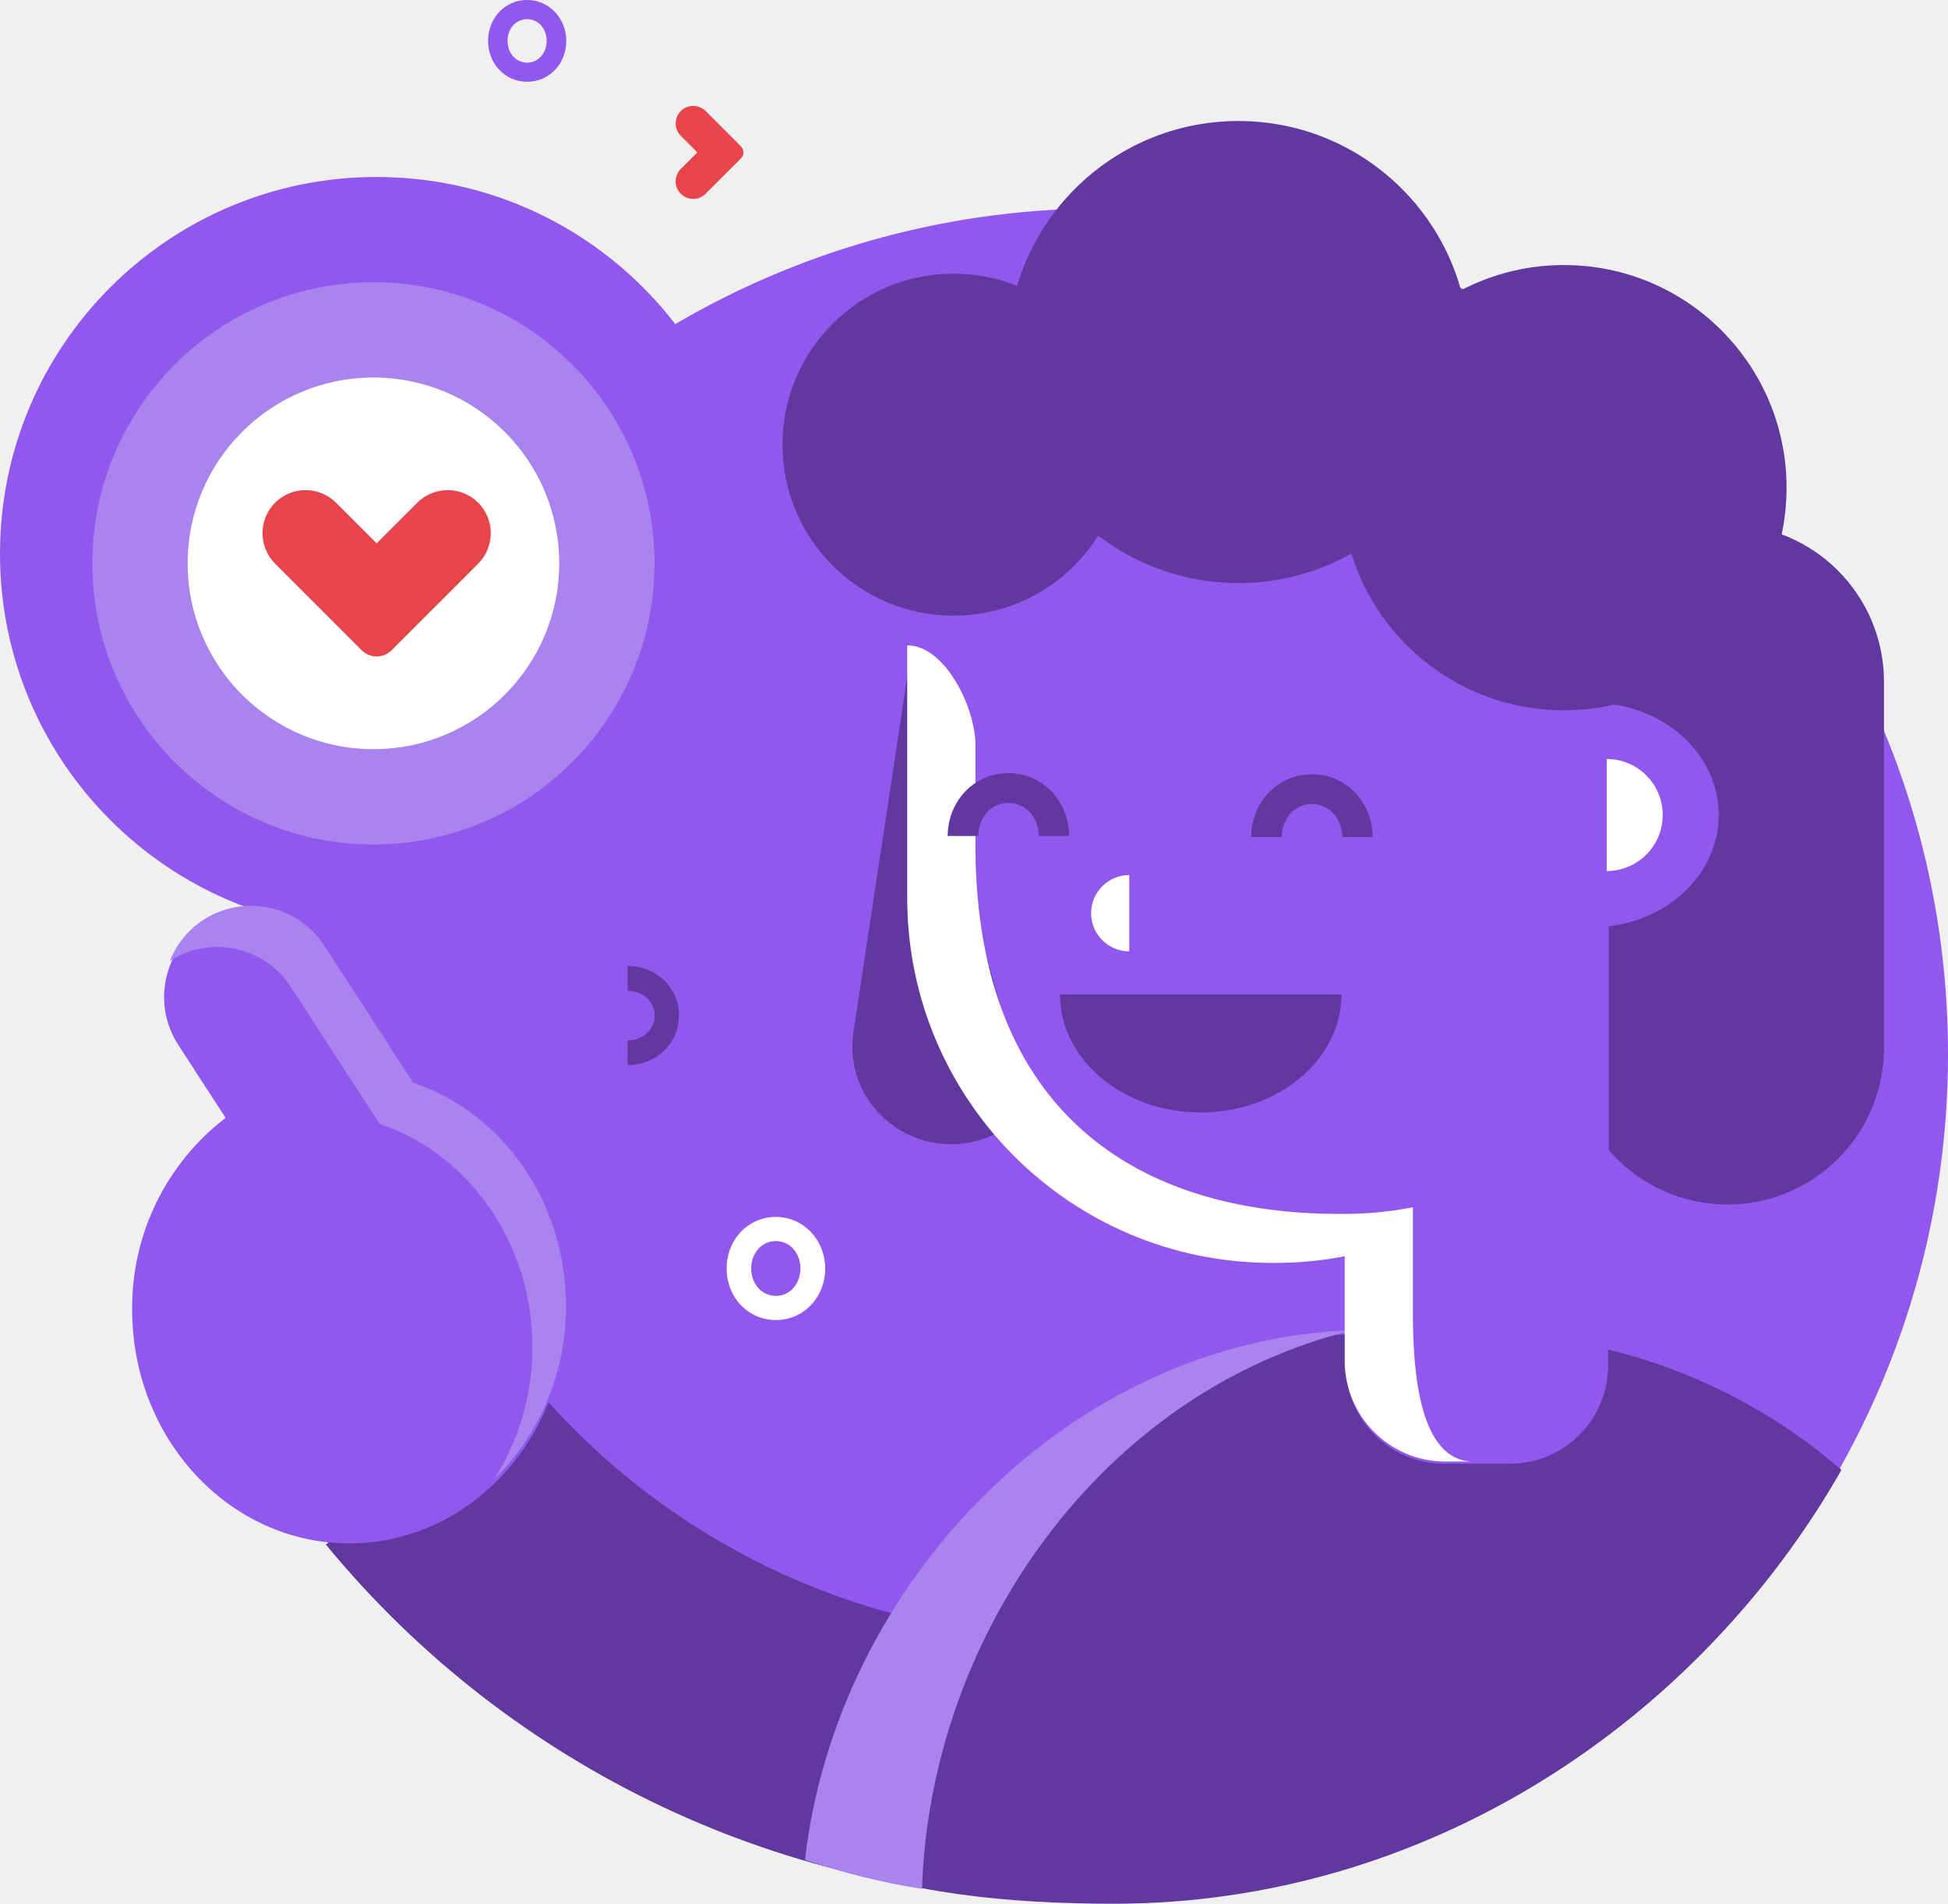
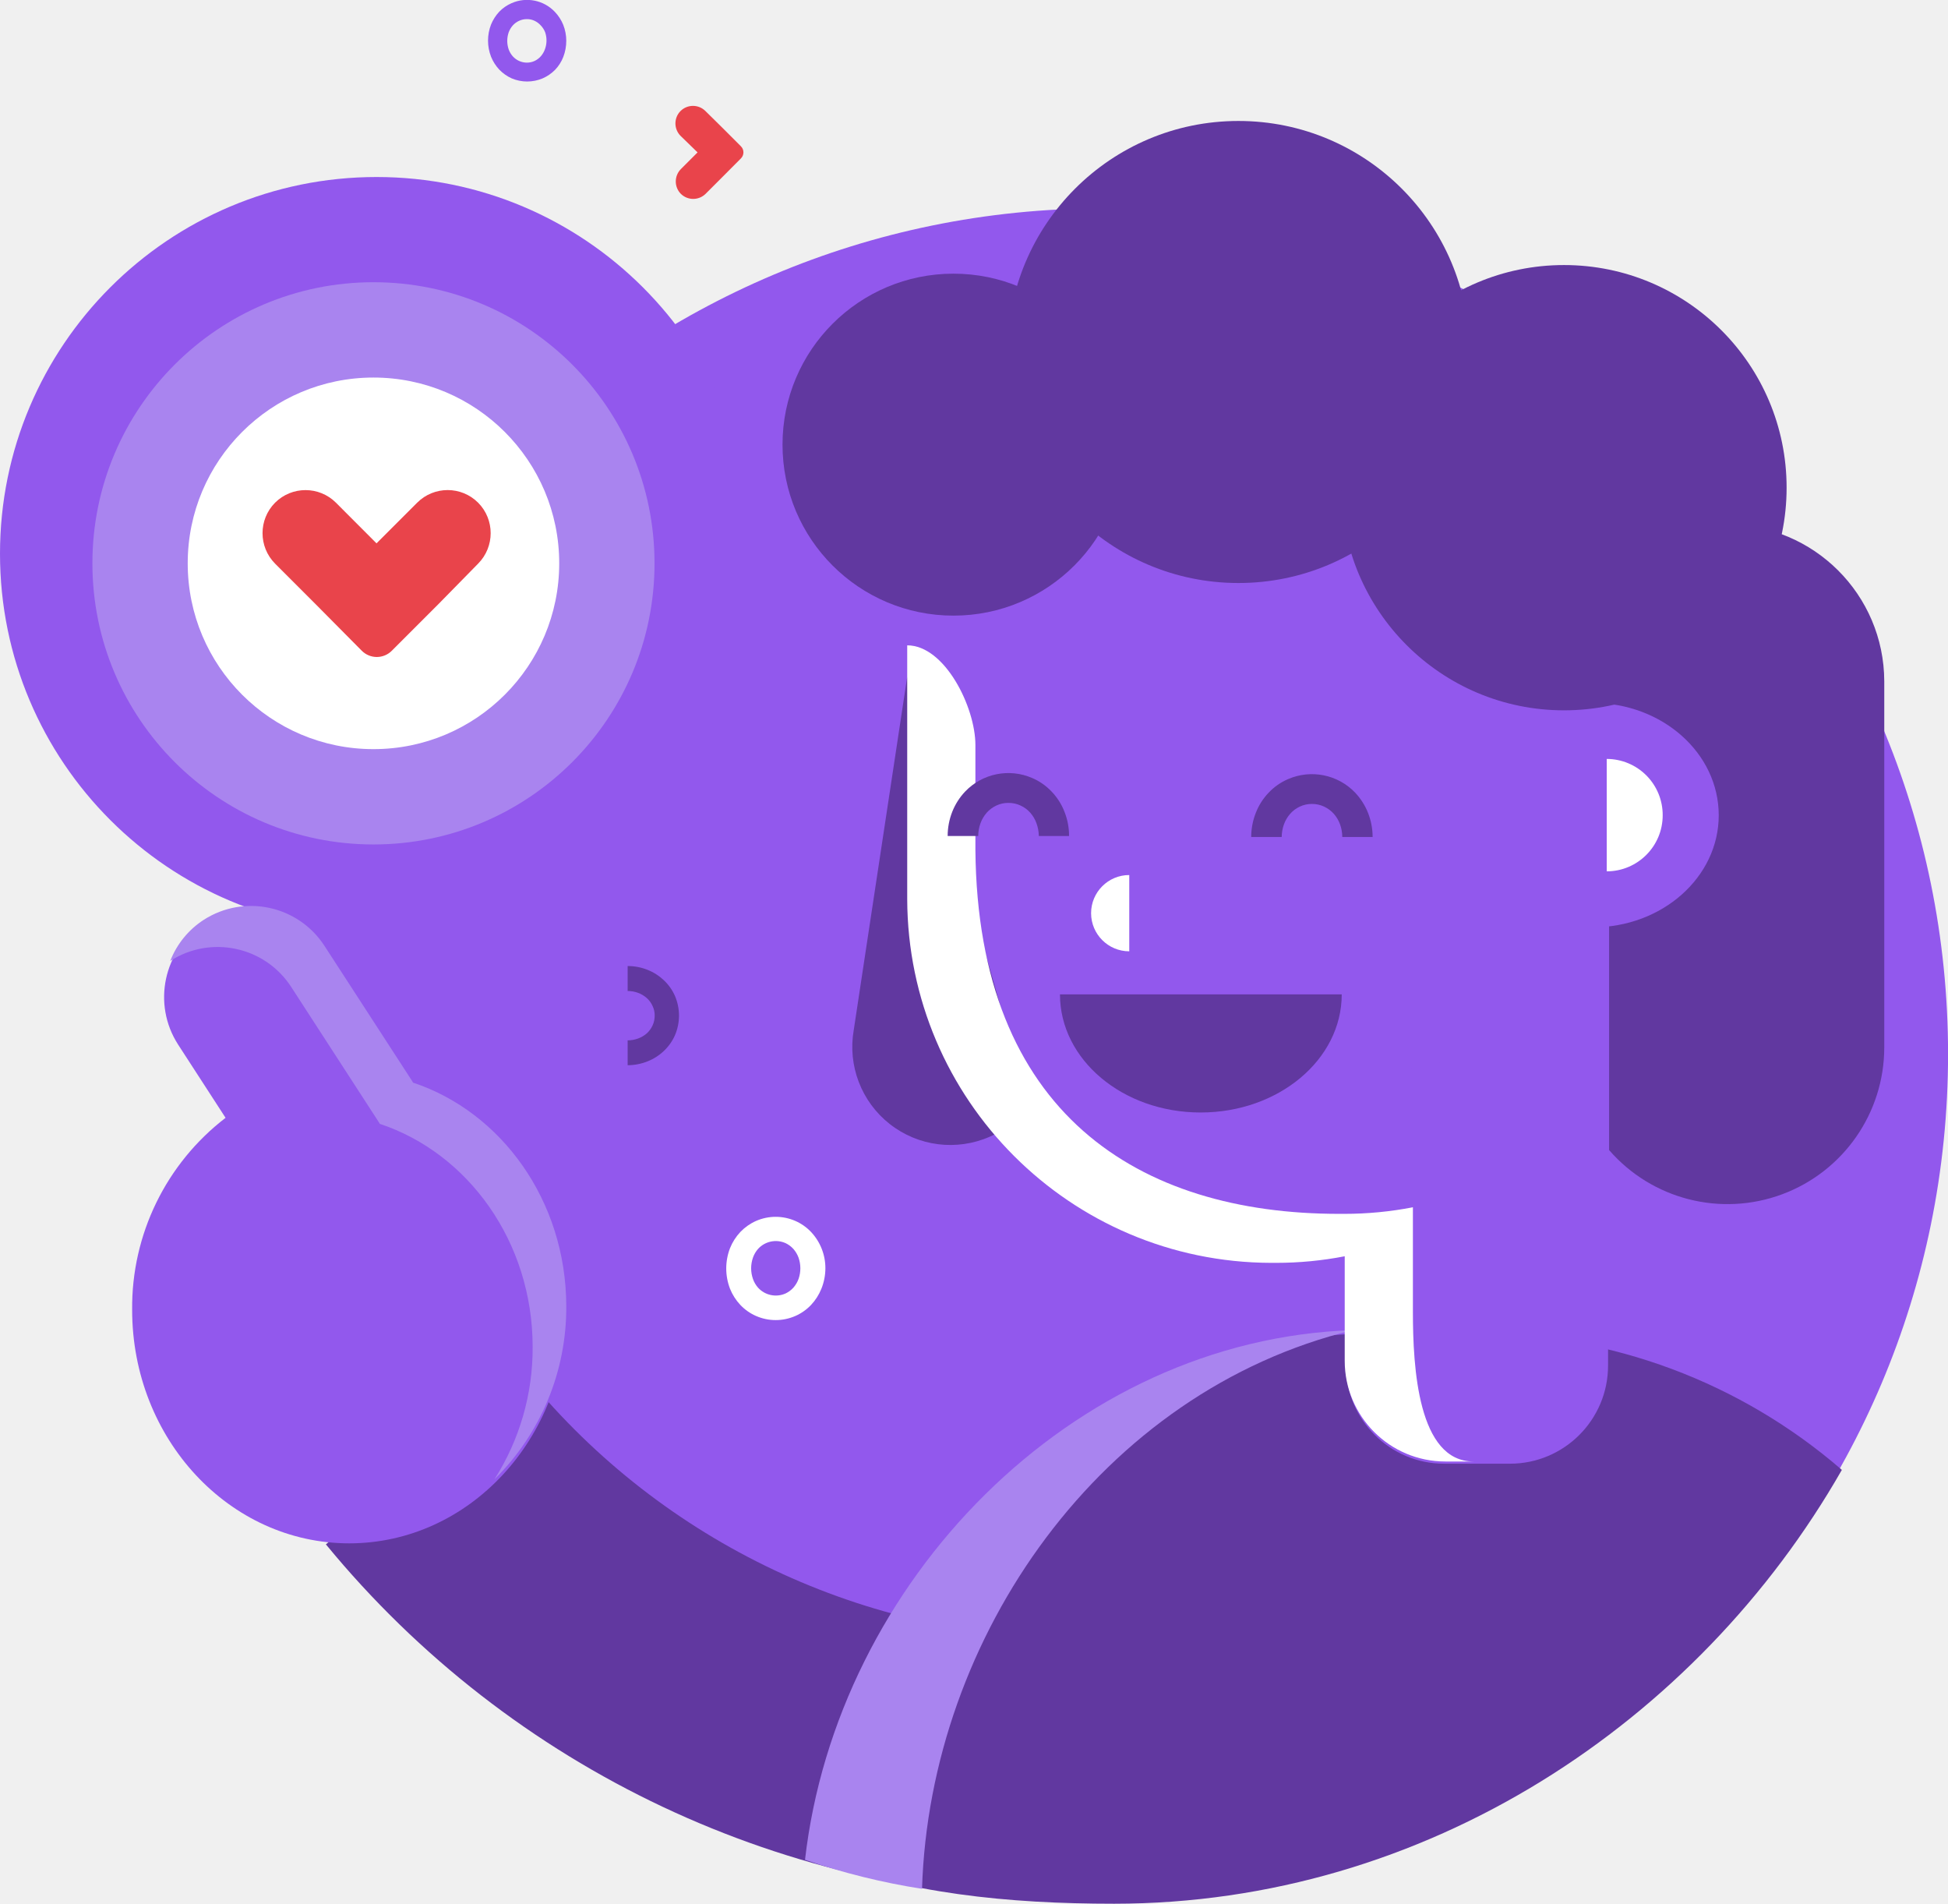
<svg xmlns="http://www.w3.org/2000/svg" width="248.542" height="242.836" viewBox="0 0 248.542 242.836">
-   <defs>
-     <style>
-       .prefix__cls-1{fill:#9258ed}.prefix__cls-2{fill:#6138a0}.prefix__cls-3{fill:#a984ef}.prefix__cls-4{fill:#fff}.prefix__cls-5{fill:#e9444b}
-     </style>
-   </defs>
-   <g id="prefix__wiz1" transform="translate(-1753.347 -3040.272)">
-     <circle id="prefix__Ellipse_12" cx="107.885" cy="107.885" r="107.885" class="prefix__cls-1" data-name="Ellipse 12" transform="translate(1786.119 3066.855)" />
-     <path id="prefix__Path_114" d="M1841.791 3106.325l-6.823 45.058a12.571 12.571 0 0 0 .722 6.795 12.7 12.7 0 0 0 21.637 3" class="prefix__cls-2" data-name="Path 114" transform="translate(27.309 20.275)" />
-     <path id="prefix__Path_115" d="M1962.27 3186.459a71.23 71.23 0 0 0-46.6-17.374h-13.486c-36.876 0-67.47 30.869-71.214 66.8 11.949 4.627 24.927 5.91 38.509 5.91 39.764-.004 74.421-23.095 92.791-55.336z" class="prefix__cls-2" data-name="Path 115" transform="translate(26.026 41.317)" />
-     <g id="prefix__Group_43" data-name="Group 43" transform="translate(1794.927 3216.052)">
-       <path id="prefix__Path_116" d="M1880.609 3239.891a124.239 124.239 0 0 1-96.123-45.328l25.748-21.247a90.96 90.96 0 0 0 70.375 33.192z" class="prefix__cls-2" data-name="Path 116" transform="translate(-1784.487 -3173.316)" />
+   <g id="prefix__wiz1">
+     <circle id="prefix__Ellipse_12" cx="107.89" cy="107.89" r="107.89" fill="#9258ed" data-name="Ellipse 12" transform="translate(32.77 26.58)" />
+     <path id="prefix__Path_114" d="M115.75 86.33l-6.82 45.05A12.51 12.51 0 0 0 126.28 145a12.82 12.82 0 0 0 5-3.79" fill="#6138a0" data-name="Path 114" />
+     <path id="prefix__Path_115" d="M235 187.5a71.2 71.2 0 0 0-46.6-17.37h-13.54c-36.87 0-67.47 30.87-71.21 66.8 11.95 4.62 24.93 5.91 38.51 5.91 39.76-.01 74.42-23.1 92.84-55.34z" fill="#6138a0" data-name="Path 115" />
+     <g id="prefix__Group_43" data-name="Group 43">
+       <path id="prefix__Path_116" d="M137.7 242.35A124.2 124.2 0 0 1 41.58 197l25.75-21.24A91 91 0 0 0 137.7 209z" fill="#6138a0" data-name="Path 116" />
    </g>
-     <path id="prefix__Path_117" d="M1900.2 3168.744c-36.009 1.163-65.888 32.222-69.935 67.572a87.667 87.667 0 0 0 14.935 3.7c.988-32.216 22.9-63.491 55-71.272z" class="prefix__cls-3" data-name="Path 117" transform="translate(25.788 41.203)" />
-     <rect id="prefix__Rectangle_11" width="33.445" height="51.191" class="prefix__cls-1" data-name="Rectangle 11" rx="12.523" transform="translate(1925.073 3175.793)" />
-     <path id="prefix__Path_118" d="M1910.96 3207.438h-2.27a12.839 12.839 0 0 1-12.838-12.839v-13.347a46.058 46.058 0 0 1-8.746.844h-.671a46.536 46.536 0 0 1-46.4-46.4v-32.372c4.806 0 8.7 7.9 8.7 12.708v13.418c.3 33.624 20.88 46.4 46.4 46.4h.67a46.118 46.118 0 0 0 8.746-.843v13.346c0 7.091.654 19.086 7.744 19.086" class="prefix__cls-4" data-name="Path 118" transform="translate(29.064 19.269)" />
-     <path id="prefix__Path_119" d="M1922.916 3097.666a20.052 20.052 0 0 0-18.061 11.481h2.959v68.318a19.969 19.969 0 0 0 35.109-13.059v-46.736a20.065 20.065 0 0 0-20.007-20.004z" class="prefix__cls-2" data-name="Path 119" transform="translate(50.797 9.508)" />
-     <path id="prefix__Path_120" d="M1921.611 3123.121c0 7.893-7.2 14.292-16.079 14.292v-28.587c8.879.001 16.079 6.401 16.079 14.295z" class="prefix__cls-1" data-name="Path 120" transform="translate(51.024 21.114)" />
-     <path id="prefix__Path_121" d="M1914.016 3121.326a7.147 7.147 0 0 1-7.146 7.147v-14.293a7.147 7.147 0 0 1 7.146 7.146z" class="prefix__cls-4" data-name="Path 121" transform="translate(51.473 22.908)" />
-     <path id="prefix__Path_122" d="M1855.525 3123.551a4.808 4.808 0 0 0-.283-1.6 4.2 4.2 0 0 0-.8-1.367 3.785 3.785 0 0 0-1.238-.916 3.631 3.631 0 0 0-1.559-.338 3.524 3.524 0 0 0-1.544.338 3.82 3.82 0 0 0-1.222.916 4.2 4.2 0 0 0-.8 1.367 4.808 4.808 0 0 0-.283 1.6h-3.894a8.428 8.428 0 0 1 .59-3.1 7.985 7.985 0 0 1 1.641-2.573 7.63 7.63 0 0 1 2.459-1.72 7.752 7.752 0 0 1 6.11 0 7.657 7.657 0 0 1 2.46 1.72 8.012 8.012 0 0 1 1.641 2.573 8.426 8.426 0 0 1 .59 3.1z" class="prefix__cls-2" data-name="Path 122" transform="translate(30.359 23.363)" />
-     <path id="prefix__Path_123" d="M1884.525 3123.651a4.813 4.813 0 0 0-.283-1.6 4.2 4.2 0 0 0-.8-1.367 3.751 3.751 0 0 0-1.238-.917 3.638 3.638 0 0 0-1.559-.337 3.529 3.529 0 0 0-1.544.337 3.788 3.788 0 0 0-1.222.917 4.208 4.208 0 0 0-.8 1.367 4.819 4.819 0 0 0-.283 1.6h-3.893a8.411 8.411 0 0 1 .59-3.095 7.991 7.991 0 0 1 1.641-2.573 7.63 7.63 0 0 1 2.46-1.72 7.747 7.747 0 0 1 6.11 0 7.658 7.658 0 0 1 2.459 1.72 8.014 8.014 0 0 1 1.641 2.573 8.409 8.409 0 0 1 .59 3.095z" class="prefix__cls-2" data-name="Path 123" transform="translate(40.082 23.397)" />
-     <circle id="prefix__Ellipse_13" cx="29.469" cy="29.469" r="29.469" class="prefix__cls-2" data-name="Ellipse 13" transform="translate(1881.887 3055.708)" />
-     <circle id="prefix__Ellipse_14" cx="21.812" cy="21.812" r="21.812" class="prefix__cls-2" data-name="Ellipse 14" transform="translate(1853.187 3075.18)" />
-     <circle id="prefix__Ellipse_15" cx="28.399" cy="28.399" r="28.399" class="prefix__cls-2" data-name="Ellipse 15" transform="translate(1924.493 3074.082)" />
-     <path id="prefix__Path_124" d="M1854.628 3136.67c0 8.318 8.038 15.061 17.954 15.061s17.954-6.743 17.954-15.061z" class="prefix__cls-2" data-name="Path 124" transform="translate(33.957 30.449)" />
-     <path id="prefix__Path_125" d="M1801.856 3151.146c-.049-.082-.091-.167-.143-.249l-11.186-17.243a11.173 11.173 0 0 0-15.411-3.285 11.176 11.176 0 0 0-3.285 15.411l6.065 9.351a30.448 30.448 0 0 0-11.921 24.485c0 16.455 12.4 29.794 27.693 29.794s27.694-13.34 27.694-29.794c.002-13.39-8.206-24.716-19.506-28.47z" class="prefix__cls-1" data-name="Path 125" transform="translate(4.234 27.738)" />
-     <circle id="prefix__Ellipse_16" cx="48.054" cy="48.054" r="48.054" class="prefix__cls-1" data-name="Ellipse 16" transform="translate(1753.347 3062.847)" />
-     <circle id="prefix__Ellipse_17" cx="35.859" cy="35.859" r="35.859" class="prefix__cls-3" data-name="Ellipse 17" transform="translate(1765.134 3076.274)" />
-     <circle id="prefix__Ellipse_18" cx="23.703" cy="23.703" r="23.703" class="prefix__cls-4" data-name="Ellipse 18" transform="translate(1777.29 3088.429)" />
-     <path id="prefix__Path_126" d="M1780.034 3090.1a5.515 5.515 0 0 0 0 7.775l5.183 5.184 5.865 5.864a2.7 2.7 0 0 0 3.819 0l5.866-5.864 5.184-5.184a5.514 5.514 0 0 0 0-7.775 5.514 5.514 0 0 0-7.775 0l-5.184 5.183-5.182-5.183a5.514 5.514 0 0 0-7.776 0z" class="prefix__cls-5" data-name="Path 126" transform="translate(8.41 14.297)" />
-     <path id="prefix__Path_127" d="M1800.6 3150.766c-.049-.081-.091-.167-.143-.247l-11.184-17.245a11.176 11.176 0 0 0-15.412-3.285 11.058 11.058 0 0 0-4.276 5.25 11.176 11.176 0 0 1 15.405 3.289l11.186 17.244c.052.082.093.167.143.249 11.3 3.757 19.507 15.081 19.507 28.469a31.237 31.237 0 0 1-4.873 16.876 30.756 30.756 0 0 0 9.155-22.13c.003-13.389-8.208-24.714-19.508-28.47z" class="prefix__cls-3" data-name="Path 127" transform="translate(5.445 27.611)" />
-     <path id="prefix__Path_128" d="M1818.563 3063a2.247 2.247 0 0 0 3.167 0l2.111-2.111 2.389-2.391a1.1 1.1 0 0 0 0-1.554l-2.389-2.39-2.111-2.112a2.248 2.248 0 0 0-3.167 0 2.247 2.247 0 0 0 0 3.168l2.111 2.111-2.111 2.11a2.247 2.247 0 0 0 0 3.169z" class="prefix__cls-5" data-name="Path 128" transform="translate(21.646 1.991)" />
-     <path id="prefix__Path_129" d="M1834.866 3167.084a6.47 6.47 0 0 1-1.33 2.085 6.2 6.2 0 0 1-1.995 1.4 6.29 6.29 0 0 1-4.955 0 6.206 6.206 0 0 1-1.995-1.4 6.467 6.467 0 0 1-1.33-2.085 7.135 7.135 0 0 1 0-5.164 6.512 6.512 0 0 1 1.33-2.087 6.278 6.278 0 0 1 1.981-1.395 5.947 5.947 0 0 1 2.465-.508 6.035 6.035 0 0 1 2.477.508 6.231 6.231 0 0 1 1.995 1.395 6.724 6.724 0 0 1 1.839 4.668 6.849 6.849 0 0 1-.482 2.583zm-2.908-3.951a3.421 3.421 0 0 0-.651-1.108 3.1 3.1 0 0 0-.991-.744 2.888 2.888 0 0 0-1.252-.273 2.973 2.973 0 0 0-1.265.273 3.054 3.054 0 0 0-1 .744 3.424 3.424 0 0 0-.652 1.108 4.11 4.11 0 0 0 0 2.739 3.432 3.432 0 0 0 .652 1.108 3.04 3.04 0 0 0 1 .743 2.951 2.951 0 0 0 1.265.274 2.868 2.868 0 0 0 1.252-.274 3.084 3.084 0 0 0 .991-.743 3.428 3.428 0 0 0 .651-1.108 4.1 4.1 0 0 0 0-2.739z" class="prefix__cls-4" data-name="Path 129" transform="translate(23.279 37.577)" />
-     <path id="prefix__Path_130" d="M1809.579 3053.119a5.136 5.136 0 0 1-1.057 1.653 4.929 4.929 0 0 1-1.583 1.109 5.023 5.023 0 0 1-3.933 0 4.92 4.92 0 0 1-1.583-1.109 5.137 5.137 0 0 1-1.057-1.653 5.681 5.681 0 0 1 0-4.1 5.12 5.12 0 0 1 1.057-1.655 4.982 4.982 0 0 1 1.571-1.109 4.759 4.759 0 0 1 1.957-.4 4.843 4.843 0 0 1 1.968.4 4.972 4.972 0 0 1 1.582 1.109 5.255 5.255 0 0 1 1.066 1.655 5.341 5.341 0 0 1 .393 2.05 5.5 5.5 0 0 1-.381 2.05zm-2.309-3.138a2.739 2.739 0 0 0-.518-.88 2.455 2.455 0 0 0-.786-.587 2.238 2.238 0 0 0-.994-.219 2.312 2.312 0 0 0-1 .219 2.407 2.407 0 0 0-.8.587 2.8 2.8 0 0 0-.52.88 3.312 3.312 0 0 0 0 2.175 2.716 2.716 0 0 0 .52.878 2.367 2.367 0 0 0 .8.59 2.339 2.339 0 0 0 1 .218 2.264 2.264 0 0 0 .994-.218 2.414 2.414 0 0 0 .786-.59 2.655 2.655 0 0 0 .518-.878 3.259 3.259 0 0 0 0-2.175z" class="prefix__cls-1" data-name="Path 130" transform="translate(15.636 -5.581)" />
-     <path id="prefix__Path_131" d="M1813.321 3143.452a3.978 3.978 0 0 0 1.307-.231 3.444 3.444 0 0 0 1.117-.657 3.081 3.081 0 0 0 .749-1.012 2.97 2.97 0 0 0 .276-1.274 2.887 2.887 0 0 0-.276-1.262 3.13 3.13 0 0 0-.749-1 3.443 3.443 0 0 0-1.117-.657 3.934 3.934 0 0 0-1.307-.23v-3.183a6.867 6.867 0 0 1 2.53.483 6.546 6.546 0 0 1 2.1 1.339 6.25 6.25 0 0 1 1.406 2.011 6.339 6.339 0 0 1 0 4.994 6.246 6.246 0 0 1-1.406 2.01 6.54 6.54 0 0 1-2.1 1.34 6.892 6.892 0 0 1-2.53.484z" class="prefix__cls-2" data-name="Path 131" transform="translate(20.108 29.536)" />
-     <path id="prefix__Path_132" d="M1857.606 3130.134a4.864 4.864 0 0 0 4.865 4.864v-9.729a4.864 4.864 0 0 0-4.865 4.865z" class="prefix__cls-4" data-name="Path 132" transform="translate(34.956 26.626)" />
+     <path id="prefix__Path_117" d="M172.64 169.67c-36 1.17-65.89 32.22-69.93 67.57a87.111 87.111 0 0 0 14.93 3.7c.99-32.21 22.9-63.49 55-71.27z" fill="#a984ef" data-name="Path 117" />
+     <rect id="prefix__Rectangle_11" width="33.44" height="51.19" fill="#9258ed" data-name="Rectangle 11" rx="12.52" transform="translate(171.73 135.52)" />
+     <path id="prefix__Path_118" d="M186.68 186.43h-2.27a12.84 12.84 0 0 1-12.84-12.84v-13.34a45.839 45.839 0 0 1-8.75.84h-.67a46.54 46.54 0 0 1-46.4-46.4V82.32c4.81 0 8.7 7.9 8.7 12.71v13.41c.3 33.63 20.88 46.4 46.4 46.4h.67a45.838 45.838 0 0 0 8.75-.84v13.35c0 7.09.65 19.08 7.74 19.08" fill="#fff" data-name="Path 118" />
+     <path id="prefix__Path_119" d="M220.37 66.9a20.08 20.08 0 0 0-18.07 11.48h3v68.32a20 20 0 0 0 35.11-13.06V86.9a20.06 20.06 0 0 0-20.04-20z" fill="#6138a0" data-name="Path 119" />
+     <path id="prefix__Path_120" d="M219.29 104c0 7.89-7.2 14.29-16.08 14.29V89.67c8.88 0 16.08 6.4 16.08 14.33z" fill="#9258ed" data-name="Path 120" />
+     <path id="prefix__Path_121" d="M212.14 104a7.15 7.15 0 0 1-7.14 7.15V96.81a7.15 7.15 0 0 1 7.14 7.19z" fill="#fff" data-name="Path 121" />
+     <path id="prefix__Path_122" d="M132.54 106.64a4.82 4.82 0 0 0-.29-1.6 4.11 4.11 0 0 0-.8-1.37 3.69 3.69 0 0 0-1.23-.91 3.51 3.51 0 0 0-1.56-.34 3.47 3.47 0 0 0-1.55.34 3.9 3.9 0 0 0-1.22.91 4.29 4.29 0 0 0-.8 1.37 4.81 4.81 0 0 0-.28 1.6h-3.9a8.45 8.45 0 0 1 .59-3.1 8.06 8.06 0 0 1 1.64-2.57 7.63 7.63 0 0 1 8.57-1.72 7.44 7.44 0 0 1 2.46 1.72 7.73 7.73 0 0 1 1.64 2.57 8.25 8.25 0 0 1 .59 3.1z" fill="#6138a0" data-name="Path 122" />
+     <path id="prefix__Path_123" d="M171.26 106.77a4.9 4.9 0 0 0-.28-1.6 4.24 4.24 0 0 0-.8-1.36 3.86 3.86 0 0 0-1.24-.92 3.65 3.65 0 0 0-1.56-.34 3.57 3.57 0 0 0-1.54.34 3.72 3.72 0 0 0-1.23.92 4.24 4.24 0 0 0-.8 1.36 4.9 4.9 0 0 0-.28 1.6h-3.89a8.36 8.36 0 0 1 .59-3.09 7.73 7.73 0 0 1 1.64-2.57 7.39 7.39 0 0 1 2.46-1.72 7.63 7.63 0 0 1 8.57 1.72 8.06 8.06 0 0 1 1.64 2.57 8.36 8.36 0 0 1 .59 3.09z" fill="#6138a0" data-name="Path 123" />
+     <circle id="prefix__Ellipse_13" cx="29.47" cy="29.47" r="29.47" fill="#6138a0" data-name="Ellipse 13" transform="translate(128.54 15.43)" />
+     <circle id="prefix__Ellipse_14" cx="21.81" cy="21.81" r="21.81" fill="#6138a0" data-name="Ellipse 14" transform="translate(99.84 34.91)" />
+     <circle id="prefix__Ellipse_15" cx="28.4" cy="28.4" r="28.4" fill="#6138a0" data-name="Ellipse 15" transform="translate(171.15 33.81)" />
+     <path id="prefix__Path_124" d="M135.24 126.84c0 8.32 8 15.07 17.95 15.07s18-6.75 18-15.07z" fill="#6138a0" data-name="Path 124" />
+     <path id="prefix__Path_125" d="M52.74 138.61l-.14-.25-11.19-17.24A11.17 11.17 0 0 0 26 117.83a11.18 11.18 0 0 0-3.28 15.41l6.06 9.35a30.49 30.49 0 0 0-11.92 24.49c0 16.45 12.4 29.79 27.69 29.79s27.7-13.34 27.7-29.79c0-13.39-8.25-24.72-19.51-28.47z" fill="#9258ed" data-name="Path 125" />
+     <circle id="prefix__Ellipse_16" cx="48.05" cy="48.05" r="48.05" fill="#9258ed" data-name="Ellipse 16" transform="translate(0 22.58)" />
+     <circle id="prefix__Ellipse_17" cx="35.86" cy="35.86" r="35.86" fill="#a984ef" data-name="Ellipse 17" transform="translate(11.79 36)" />
+     <circle id="prefix__Ellipse_18" cx="23.7" cy="23.7" r="23.7" fill="#fff" data-name="Ellipse 18" transform="translate(23.95 48.16)" />
+     <path class="heart" fill="#e9444b" d="M35.1 64.12a5.52 5.52 0 0 0 0 7.78l5.18 5.18L46.15 83A2.7 2.7 0 0 0 50 83l5.87-5.87L61 71.9a5.52 5.52 0 0 0 0-7.78 5.5 5.5 0 0 0-7.77 0l-5.19 5.19-5.18-5.19a5.5 5.5 0 0 0-7.76 0z" />
+     <path id="prefix__Path_127" d="M52.7 138.1l-.14-.24-11.19-17.25A11.17 11.17 0 0 0 26 117.33a11 11 0 0 0-4.28 5.25 11.18 11.18 0 0 1 15.41 3.28l11.18 17.25c.06.08.1.17.15.25 11.3 3.75 19.5 15.08 19.5 28.47a31.12 31.12 0 0 1-4.87 16.87 30.75 30.75 0 0 0 9.16-22.13c-.04-13.39-8.25-24.71-19.55-28.47z" fill="#a984ef" data-name="Path 127" />
+     <path id="prefix__Path_128" d="M86.86 24.72a2.25 2.25 0 0 0 3.17 0l2.11-2.11 2.39-2.4a1.09 1.09 0 0 0 0-1.55l-2.39-2.39L90 14.16a2.25 2.25 0 0 0-3.17 0 2.25 2.25 0 0 0 0 3.17L89 19.44l-2.11 2.11a2.25 2.25 0 0 0-.03 3.17z" fill="#e9444b" data-name="Path 128" />
+     <path id="prefix__Path_129" d="M104.8 164.39a6.6 6.6 0 0 1-1.33 2.08 6.18 6.18 0 0 1-2 1.4 6.26 6.26 0 0 1-5 0 6.18 6.18 0 0 1-2-1.4 6.6 6.6 0 0 1-1.33-2.08 7.2 7.2 0 0 1 0-5.17 6.6 6.6 0 0 1 1.33-2.08 6.37 6.37 0 0 1 2-1.4 6.26 6.26 0 0 1 5 0 6.14 6.14 0 0 1 2 1.4 6.73 6.73 0 0 1 1.84 4.66 7 7 0 0 1-.51 2.59zm-2.91-3.95a3.53 3.53 0 0 0-.65-1.11 3.17 3.17 0 0 0-1-.75 3.061 3.061 0 0 0-3.52.73 3.35 3.35 0 0 0-.65 1.11 4.12 4.12 0 0 0 0 2.73 3.35 3.35 0 0 0 .65 1.11 3.061 3.061 0 0 0 3.52.73 3.17 3.17 0 0 0 1-.75 3.53 3.53 0 0 0 .65-1.11 4.12 4.12 0 0 0 0-2.69z" fill="#fff" data-name="Path 129" />
+     <path id="prefix__Path_130" d="M71.87 7.26a5 5 0 0 1-1.06 1.66A5.14 5.14 0 0 1 69.23 10a5.08 5.08 0 0 1-3.94 0 5.14 5.14 0 0 1-1.58-1.11 5.35 5.35 0 0 1-1.06-1.66 5.68 5.68 0 0 1 0-4.1 5.42 5.42 0 0 1 1.06-1.65A4.93 4.93 0 0 1 65.28.4a4.889 4.889 0 0 1 5.51 1.11 5.27 5.27 0 0 1 1.07 1.65 5.53 5.53 0 0 1 .39 2.05 5.73 5.73 0 0 1-.38 2.05zm-2.31-3.13a2.6 2.6 0 0 0-.56-.88 2.48 2.48 0 0 0-.78-.59 2.21 2.21 0 0 0-1-.22 2.31 2.31 0 0 0-1 .22 2.45 2.45 0 0 0-.8.59 2.77 2.77 0 0 0-.52.88 3.36 3.36 0 0 0 0 2.17 2.8 2.8 0 0 0 .52.88 2.43 2.43 0 0 0 1.8.81 2.35 2.35 0 0 0 1-.22 2.48 2.48 0 0 0 .78-.59 2.8 2.8 0 0 0 .52-.88 3.23 3.23 0 0 0 .04-2.17z" fill="#9258ed" data-name="Path 130" />
+     <path id="prefix__Path_131" d="M80.08 132.71a3.88 3.88 0 0 0 1.31-.23 3.5 3.5 0 0 0 1.12-.65 3.11 3.11 0 0 0 .74-1 2.94 2.94 0 0 0 .28-1.27 2.73 2.73 0 0 0-.28-1.26 3 3 0 0 0-.74-1 3.52 3.52 0 0 0-1.12-.66 3.879 3.879 0 0 0-1.31-.23v-3.18a6.81 6.81 0 0 1 2.53.48 6.54 6.54 0 0 1 2.1 1.34 6.15 6.15 0 0 1 1.41 2 6.36 6.36 0 0 1 0 5 6.15 6.15 0 0 1-1.41 2 6.38 6.38 0 0 1-2.1 1.34 6.82 6.82 0 0 1-2.53.49z" fill="#6138a0" data-name="Path 131" />
+     <path id="prefix__Path_132" d="M139.21 116.49a4.87 4.87 0 0 0 4.87 4.86v-9.73a4.87 4.87 0 0 0-4.87 4.86z" fill="#fff" data-name="Path 132" />
  </g>
+   <style>
+   .heart {
+     animation: pulse 1s ease-in-out infinite alternate-reverse;
+   }
+   @keyframes pulse {
+     0% {
+       transform: scale(1) translate(0, 0);
+     }
+     100% {
+       transform: scale(.8) translate(11px, 17px);
+     }
+   }
+   </style>
</svg>
